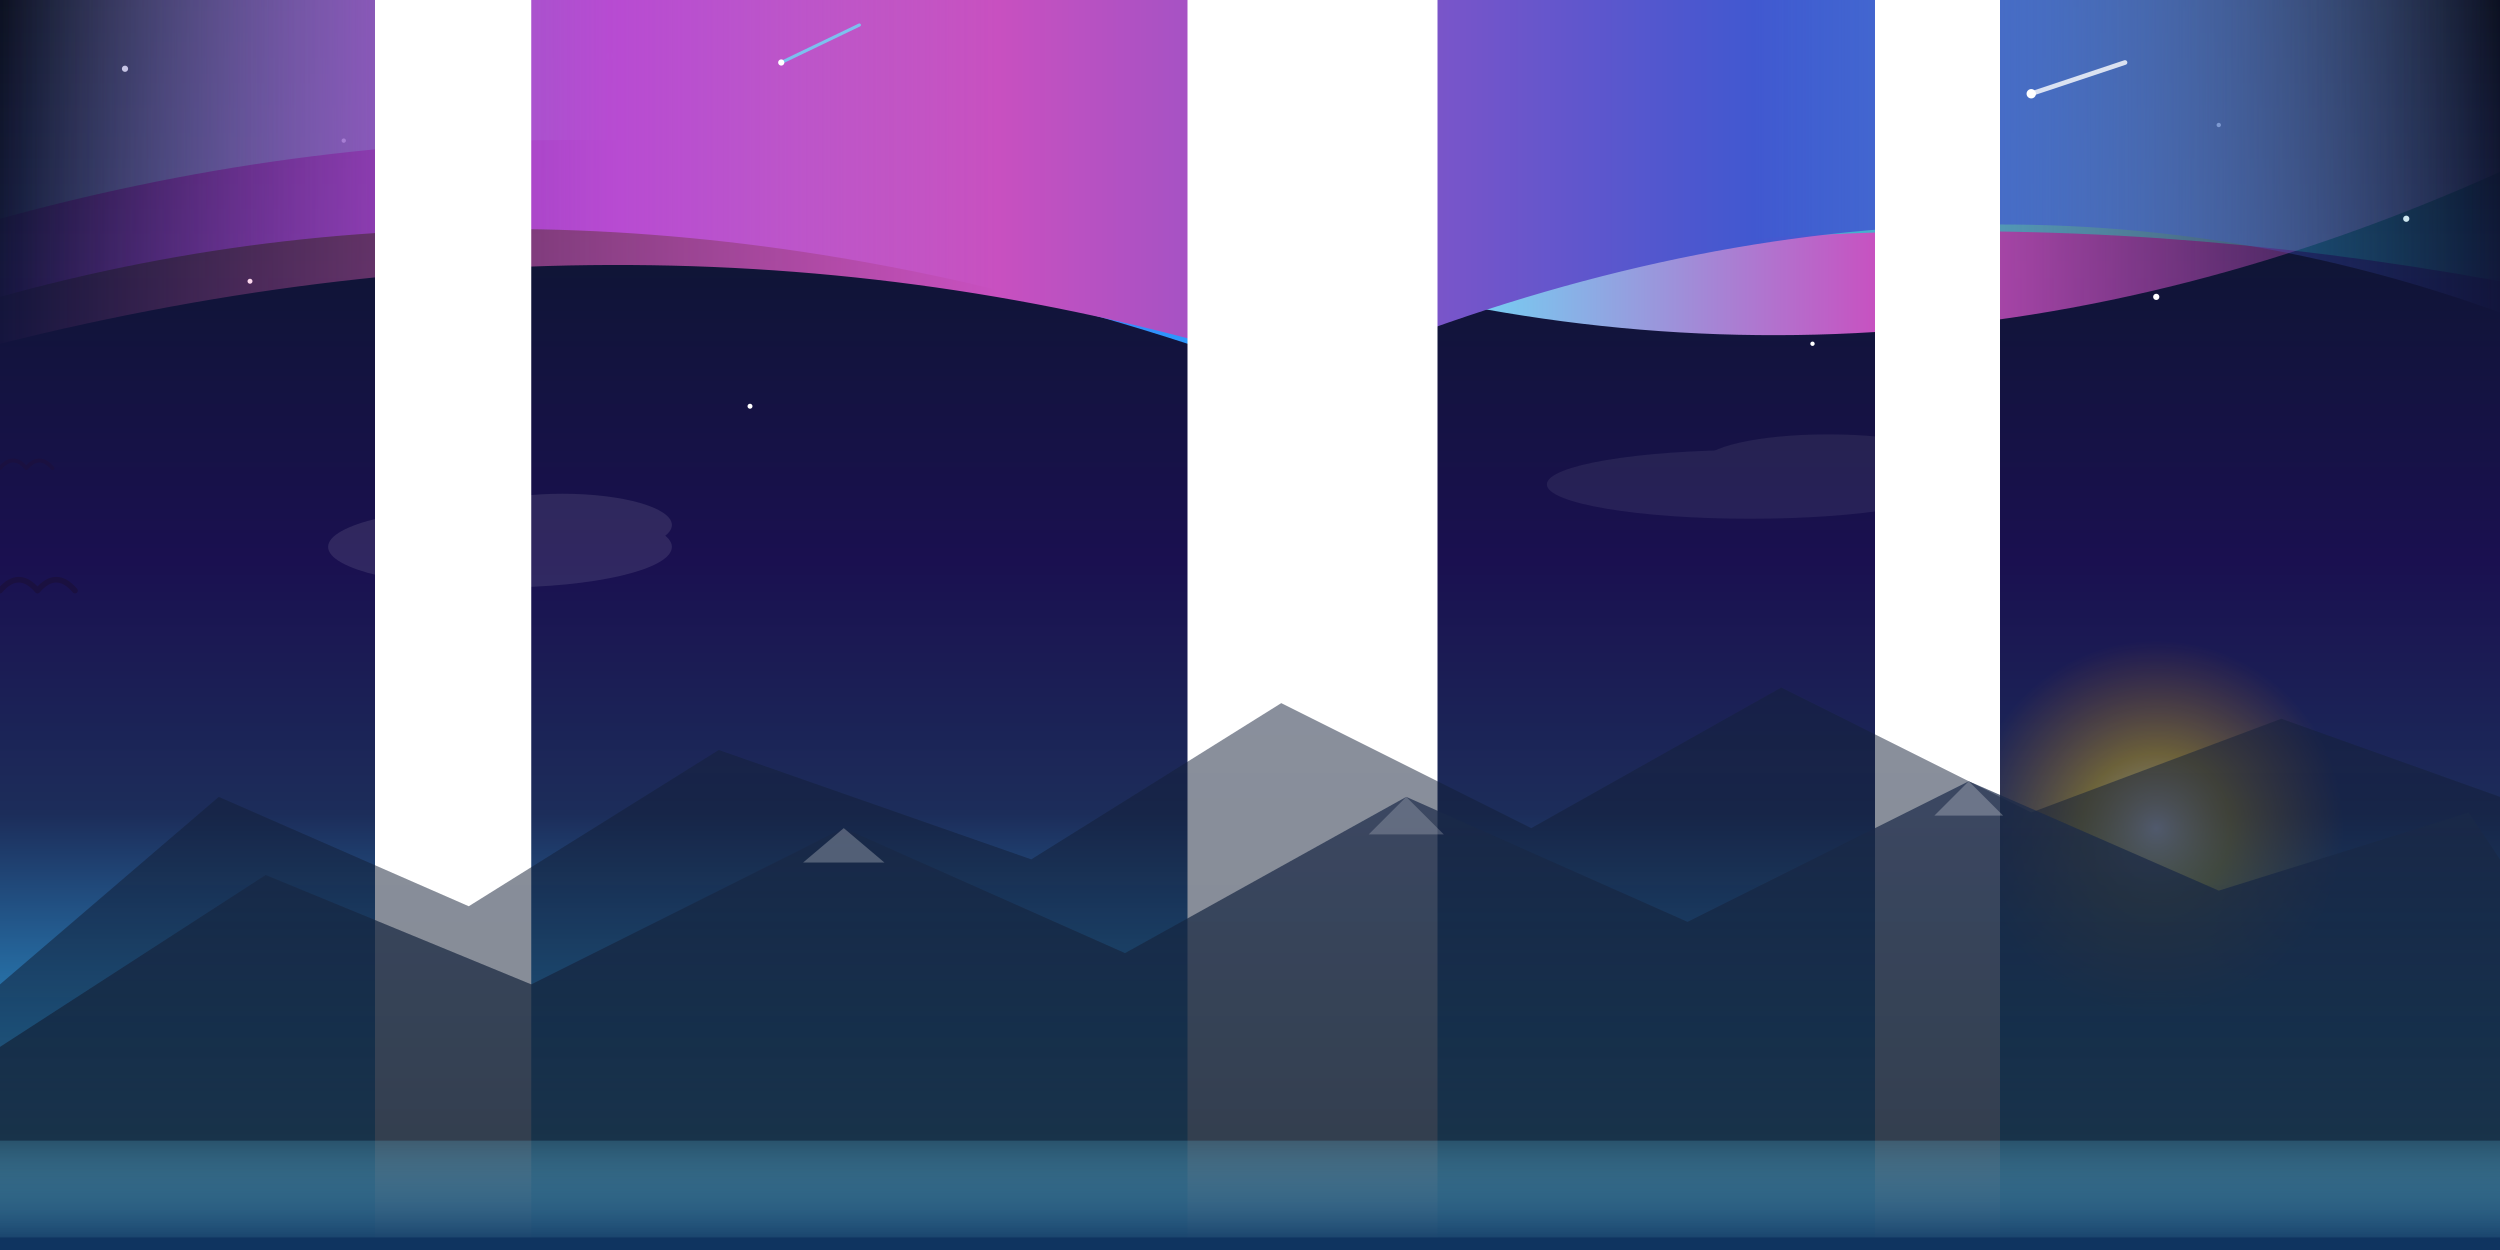
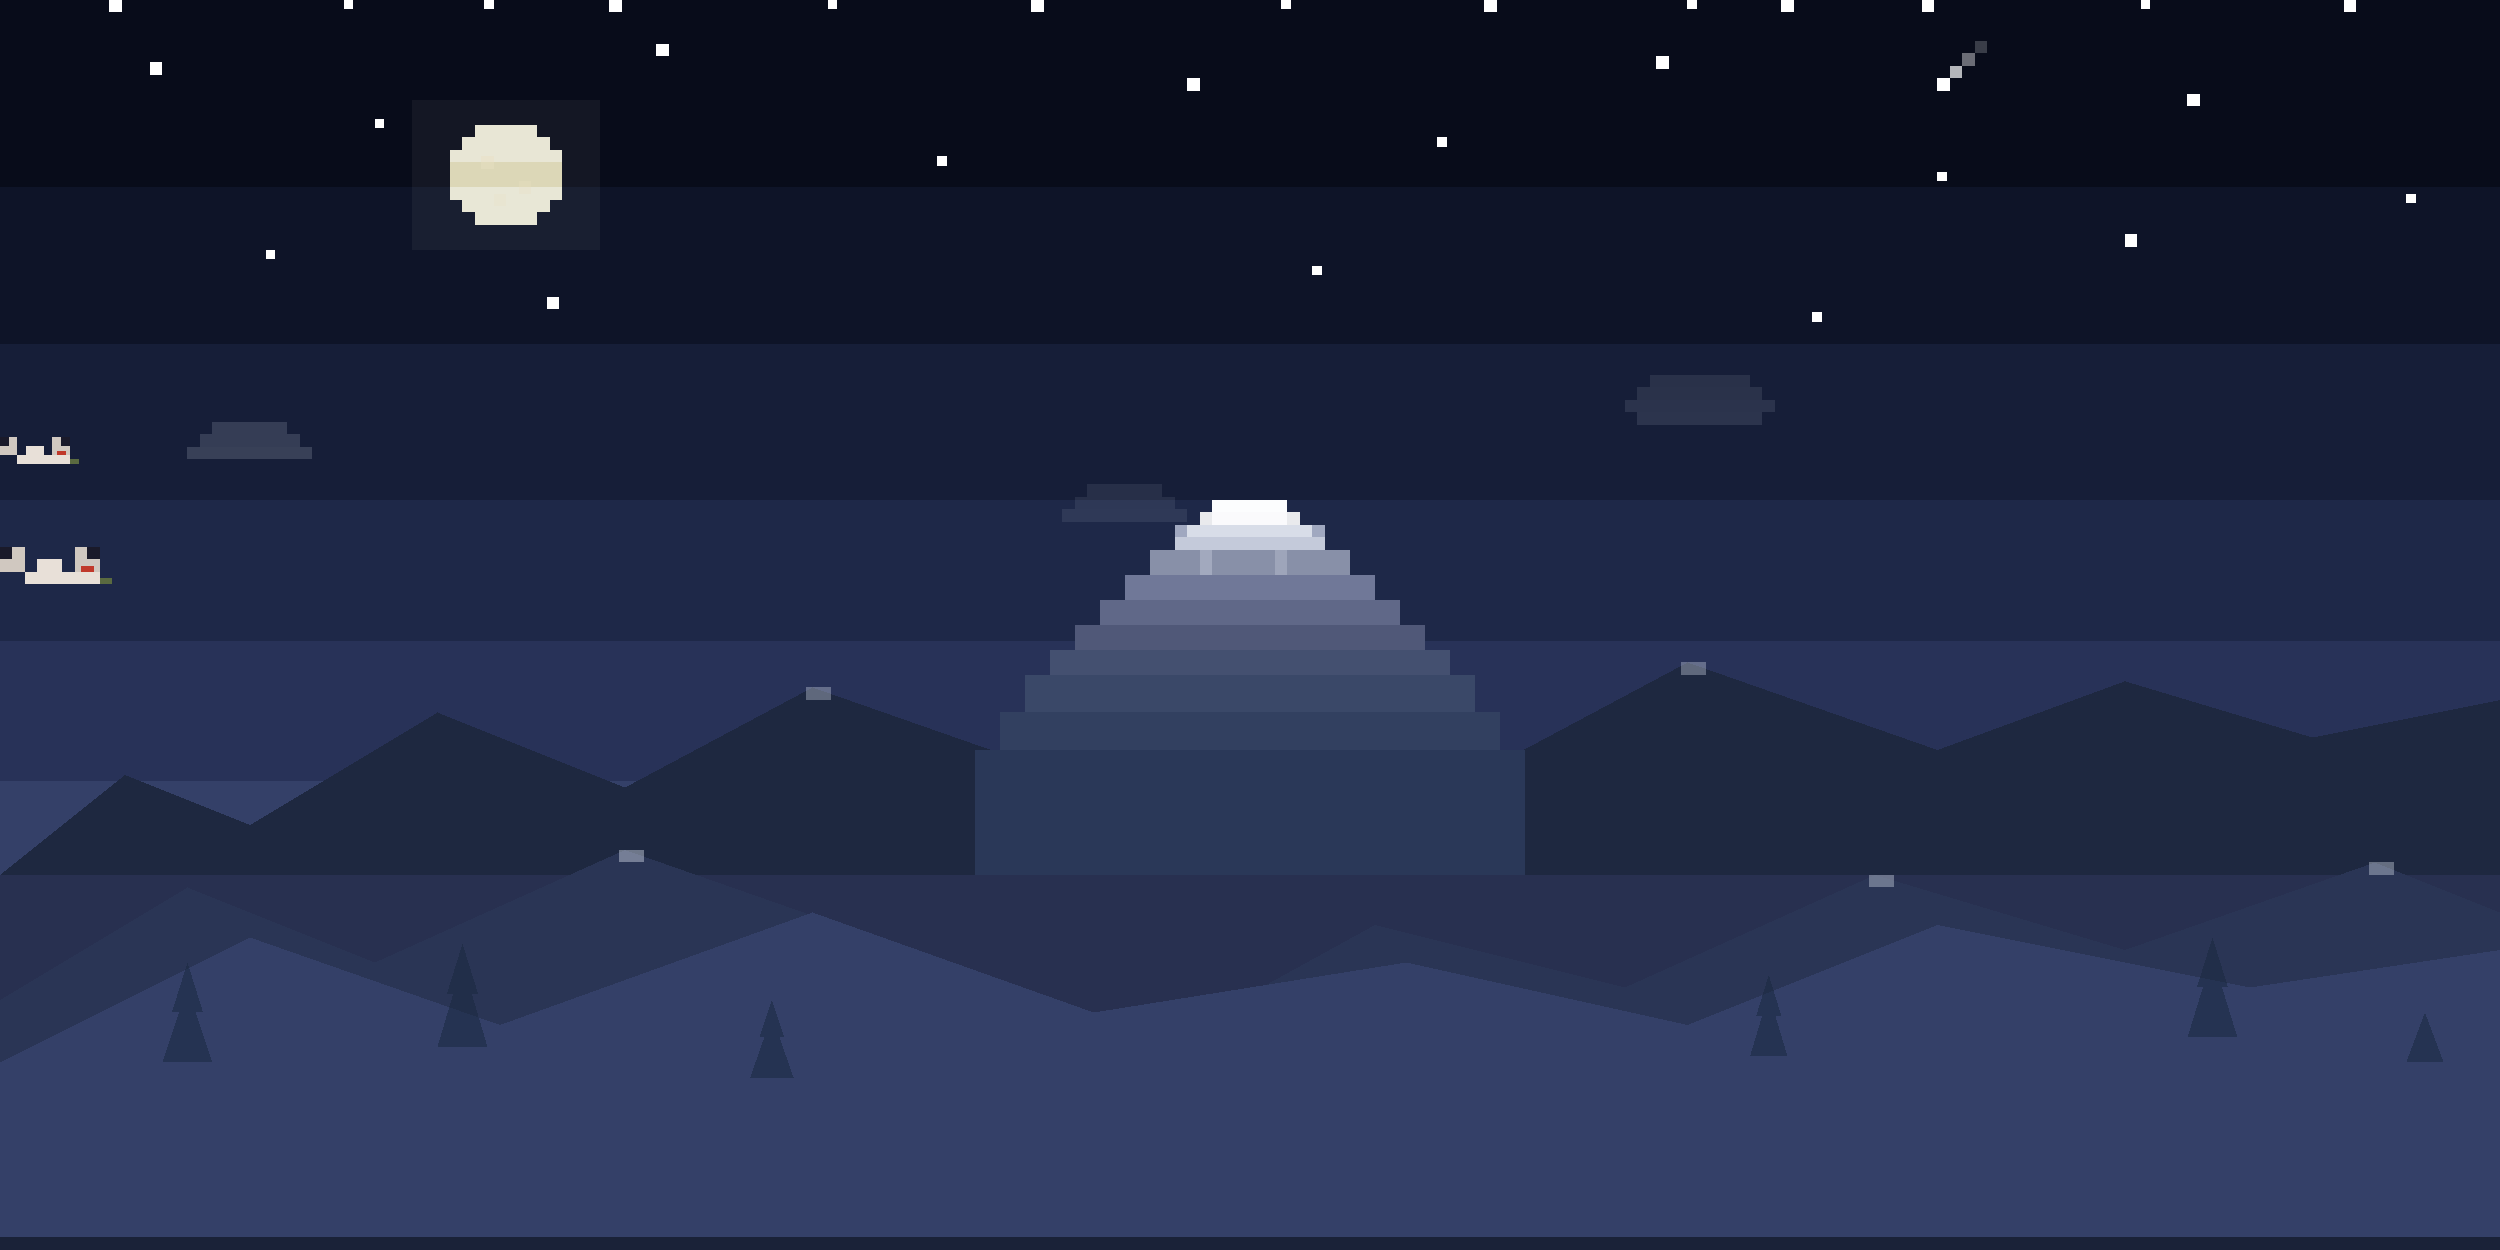
<svg xmlns="http://www.w3.org/2000/svg" fill="none" viewBox="0 0 800 400" width="800" height="400">
  <defs>
    <style>
      /*  */
-       @keyframes twinkle     { 0%,100%{ opacity:.15 } 50%{ opacity:.9 } }
-       @keyframes auroraPulse1{ 0%,100%{ opacity:.25; transform:translateX(0) } 50%{ opacity:.5; transform:translateX(15px) } }
-       @keyframes auroraPulse2{ 0%,100%{ opacity:.15; transform:translateX(0) } 50%{ opacity:.35; transform:translateX(-12px) } }
-       @keyframes auroraPulse3{ 0%,100%{ opacity:.1;  transform:translateX(0) } 50%{ opacity:.3; transform:translateX(10px) } }
-       @keyframes shoot1{ 0%{ transform:translate(0,0); opacity:0 } 4%{ opacity:1 } 12%{ transform:translate(-250px,60px); opacity:0 } 100%{ opacity:0 } }
-       @keyframes shoot2{ 0%{ transform:translate(0,0); opacity:0 } 5%{ opacity:.8 } 15%{ transform:translate(-200px,70px); opacity:0 } 100%{ opacity:0 } }
-       @keyframes driftR { 0%,100%{ transform:translateX(0) } 50%{ transform:translateX(30px) } }
-       @keyframes driftL { 0%,100%{ transform:translateX(0) } 50%{ transform:translateX(-25px) } }
-       @keyframes flyL   { 0%{ transform:translateX(850px) } 100%{ transform:translateX(-120px) } }
-       @keyframes flyR   { 0%{ transform:translateX(-120px) scaleX(-1) } 100%{ transform:translateX(850px) scaleX(-1) } }
-       @keyframes glide  { 0%,100%{ transform:translateY(0) } 50%{ transform:translateY(-8px) } }
-       @keyframes sunP   { 0%,100%{ opacity:.5 } 50%{ opacity:.75 } }
-       @keyframes rayS   { 0%,100%{ opacity:.04; transform:skewX(-15deg) } 50%{ opacity:.1; transform:skewX(-15deg) translateX(10px) } }
+       .px { shape-rendering: crispEdges; }

-       .star     { animation:twinkle 4s ease-in-out infinite }
-       .star-s   { animation:twinkle 6s ease-in-out infinite }
-       .au1      { animation:auroraPulse1 10s ease-in-out infinite }
-       .au2      { animation:auroraPulse2 13s ease-in-out infinite }
-       .au3      { animation:auroraPulse3 16s ease-in-out infinite }
-       .sh1      { animation:shoot1 9s linear infinite }
-       .sh2      { animation:shoot2 13s linear infinite; animation-delay:5s }
-       .cl-r     { animation:driftR 25s ease-in-out infinite }
-       .cl-l     { animation:driftL 30s ease-in-out infinite }
-       .b-l      { animation:flyL 18s linear infinite }
-       .b-r      { animation:flyR 24s linear infinite }
-       .b-bob    { animation:glide 3s ease-in-out infinite }
-       .sg       { animation:sunP 6s ease-in-out infinite }
-       .sr       { animation:rayS 7s ease-in-out infinite alternate }
+       @keyframes twinkle  { 0%,100%{ opacity:.15 } 50%{ opacity:.9 } }
+       @keyframes snowF    { 0%{ transform:translateY(-20px); opacity:0 } 10%{ opacity:.8 } 90%{ opacity:.4 } 100%{ transform:translateY(420px); opacity:0 } }
+       @keyframes snowD    { 0%{ transform:translateY(-15px) translateX(0); opacity:0 } 10%{ opacity:.6 } 100%{ transform:translateY(420px) translateX(16px); opacity:0 } }
+       @keyframes craneL   { 0%{ transform:translateX(860px) } 100%{ transform:translateX(-120px) } }
+       @keyframes craneR   { 0%{ transform:translateX(-100px) scaleX(-1) } 100%{ transform:translateX(860px) scaleX(-1) } }
+       @keyframes glide    { 0%,100%{ transform:translateY(0) } 50%{ transform:translateY(-6px) } }
+       @keyframes moonP    { 0%,100%{ opacity:.08 } 50%{ opacity:.18 } }
+       @keyframes cDrift   { 0%,100%{ transform:translateX(0) } 50%{ transform:translateX(20px) } }
+       @keyframes cDriftB  { 0%,100%{ transform:translateX(0) } 50%{ transform:translateX(-16px) } }
+       @keyframes shootS   { 0%{ transform:translate(0,0); opacity:0 } 5%{ opacity:1 } 14%{ transform:translate(-200px,48px); opacity:0 } 100%{ opacity:0 } }
+ 
+       .tw  { animation:twinkle 4s ease-in-out infinite }
+       .tws { animation:twinkle 6s ease-in-out infinite }
+       .sf  { animation:snowF 6s linear infinite }
+       .sd  { animation:snowDrift 8s linear infinite }
+       .cL  { animation:craneL 22s linear infinite }
+       .cR  { animation:craneR 30s linear infinite }
+       .cG  { animation:glide 3s ease-in-out infinite }
+       .mP  { animation:moonP 5s ease-in-out infinite }
+       .cD  { animation:cDrift 25s ease-in-out infinite }
+       .cDB { animation:cDriftB 30s ease-in-out infinite }
+       .shS { animation:shootS 10s linear infinite }
      /*  */
    </style>
-     <linearGradient id="sky" x1="0" y1="0" x2="0" y2="1">
-       <stop offset="0%" stop-color="#070b1a" />
-       <stop offset="20%" stop-color="#0f1535" />
-       <stop offset="45%" stop-color="#1a1050" />
-       <stop offset="65%" stop-color="#1c2d5a" />
-       <stop offset="82%" stop-color="#2980b9" />
-       <stop offset="100%" stop-color="#6dd5fa" />
-     </linearGradient>
-     <linearGradient id="ag1" x1="0" y1="0" x2="1" y2="0">
-       <stop offset="0%" stop-color="#00ff87" stop-opacity="0" />
-       <stop offset="30%" stop-color="#00ff87" />
-       <stop offset="55%" stop-color="#60efff" />
-       <stop offset="75%" stop-color="#c850c0" />
-       <stop offset="100%" stop-color="#c850c0" stop-opacity="0" />
-     </linearGradient>
-     <linearGradient id="ag2" x1="0" y1="0" x2="1" y2="0">
-       <stop offset="0%" stop-color="#7b2ff7" stop-opacity="0" />
-       <stop offset="25%" stop-color="#7b2ff7" />
-       <stop offset="60%" stop-color="#00d2ff" />
-       <stop offset="100%" stop-color="#00ff87" stop-opacity="0" />
-     </linearGradient>
-     <linearGradient id="ag3" x1="0" y1="0" x2="1" y2="0">
-       <stop offset="0%" stop-color="#ff6eb4" stop-opacity="0" />
-       <stop offset="40%" stop-color="#c850c0" />
-       <stop offset="70%" stop-color="#4158d0" />
-       <stop offset="100%" stop-color="#4158d0" stop-opacity="0" />
-     </linearGradient>
-     <linearGradient id="m1" x1="0" y1="0" x2="0" y2="1">
-       <stop offset="0%" stop-color="#1a2a4a" />
-       <stop offset="100%" stop-color="#0d1b2a" />
-     </linearGradient>
-     <linearGradient id="m2" x1="0" y1="0" x2="0" y2="1">
-       <stop offset="0%" stop-color="#14203a" />
-       <stop offset="100%" stop-color="#0a1628" />
-     </linearGradient>
-     <radialGradient id="sun" cx="50%" cy="50%" r="50%">
-       <stop offset="0%" stop-color="#fff7e6" />
-       <stop offset="40%" stop-color="#ffcc02" stop-opacity=".7" />
-       <stop offset="100%" stop-color="#ff8c00" stop-opacity="0" />
-     </radialGradient>
-     <linearGradient id="hf" x1="0" y1="0" x2="0" y2="1">
-       <stop offset="0%" stop-color="#6dd5fa" stop-opacity=".2" />
-       <stop offset="100%" stop-color="#0f3460" />
-     </linearGradient>
-     <path id="bV" d="M0,4 Q6,-3 12,4 M12,4 Q18,-3 24,4" stroke="#1a1040" stroke-width="1.8" fill="none" stroke-linecap="round" />
+     <g id="crane" class="px">
+       <rect x="8" y="8" width="16" height="4" fill="#e8e0d8" />
+       <rect x="12" y="4" width="8" height="4" fill="#e8e0d8" />
+       <rect x="0" y="4" width="8" height="4" fill="#d0c8c0" />
+       <rect x="24" y="4" width="8" height="4" fill="#d0c8c0" />
+       <rect x="4" y="0" width="4" height="4" fill="#d0c8c0" />
+       <rect x="24" y="0" width="4" height="4" fill="#d0c8c0" />
+       <rect x="0" y="0" width="4" height="4" fill="#1a1a2a" />
+       <rect x="28" y="0" width="4" height="4" fill="#1a1a2a" />
+       <rect x="24" y="8" width="4" height="4" fill="#e8e0d8" />
+       <rect x="28" y="8" width="4" height="4" fill="#e8e0d8" />
+       <rect x="26" y="6" width="4" height="2" fill="#c0392b" />
+       <rect x="32" y="10" width="4" height="2" fill="#5a6a40" />
+     </g>
+     <g id="cloud" class="px">
+       <rect x="8" y="0" width="24" height="4" fill="#c0c8d8" />
+       <rect x="4" y="4" width="32" height="4" fill="#c0c8d8" />
+       <rect x="0" y="8" width="40" height="4" fill="#d0d8e4" />
+     </g>
+     <g id="cloudB" class="px">
+       <rect x="8" y="0" width="32" height="4" fill="#b8c0d0" />
+       <rect x="4" y="4" width="40" height="4" fill="#c0c8d8" />
+       <rect x="0" y="8" width="48" height="4" fill="#d0d8e4" />
+       <rect x="4" y="12" width="40" height="4" fill="#d8e0ea" />
+     </g>
  </defs>
-   <rect width="800" height="400" fill="url(#sky)" />
-   <circle cx="40" cy="22" r="1" fill="#fff" class="star" />
-   <circle cx="110" cy="45" r=".7" fill="#fff" class="star" style="animation-delay:1.5s" />
-   <circle cx="195" cy="18" r="1.2" fill="#fff" class="star-s" style="animation-delay:.6s" />
-   <circle cx="270" cy="60" r=".8" fill="#fff" class="star" style="animation-delay:2.2s" />
-   <circle cx="340" cy="30" r="1" fill="#fff" class="star-s" style="animation-delay:.9s" />
-   <circle cx="420" cy="50" r=".6" fill="#fff" class="star" style="animation-delay:3s" />
-   <circle cx="495" cy="25" r="1.1" fill="#fff" class="star" style="animation-delay:1.8s" />
-   <circle cx="570" cy="65" r=".9" fill="#fff" class="star-s" style="animation-delay:.3s" />
-   <circle cx="630" cy="15" r="1.3" fill="#fff" class="star" style="animation-delay:2.5s" />
-   <circle cx="710" cy="40" r=".7" fill="#fff" class="star" style="animation-delay:1.1s" />
-   <circle cx="770" cy="70" r="1" fill="#fff" class="star-s" style="animation-delay:3.5s" />
-   <circle cx="80" cy="90" r=".8" fill="#fff" class="star" style="animation-delay:.4s" />
-   <circle cx="160" cy="105" r="1.1" fill="#fff" class="star-s" style="animation-delay:2.8s" />
-   <circle cx="310" cy="85" r=".6" fill="#fff" class="star" style="animation-delay:1.3s" />
-   <circle cx="450" cy="100" r=".9" fill="#fff" class="star" style="animation-delay:.7s" />
-   <circle cx="580" cy="110" r=".7" fill="#fff" class="star-s" style="animation-delay:2s" />
-   <circle cx="690" cy="95" r="1" fill="#fff" class="star" style="animation-delay:3.2s" />
-   <circle cx="240" cy="130" r=".8" fill="#fff" class="star-s" style="animation-delay:1.6s" />
-   <path d="M0,70 Q200,15 400,80 Q600,145 800,55 L800,0 L0,0Z" fill="url(#ag1)" class="au1" />
-   <path d="M0,95 Q180,45 380,110 Q580,50 800,90 L800,0 L0,0Z" fill="url(#ag2)" class="au2" />
-   <path d="M0,110 Q220,55 420,120 Q620,35 800,100 L800,0 L0,0Z" fill="url(#ag3)" class="au3" />
-   <g class="sh1" transform="translate(650,30)">
-     <line x1="0" y1="0" x2="30" y2="-10" stroke="#fff" stroke-width="1.5" stroke-linecap="round" opacity=".8" />
-     <circle r="1.5" fill="#fff" />
+   <rect y="0" width="800" height="60" fill="#080c1a" class="px" />
+   <rect y="60" width="800" height="50" fill="#0e1428" class="px" />
+   <rect y="110" width="800" height="50" fill="#161e38" class="px" />
+   <rect y="160" width="800" height="45" fill="#1e2848" class="px" />
+   <rect y="205" width="800" height="45" fill="#283258" class="px" />
+   <rect y="250" width="800" height="40" fill="#344068" class="px" />
+   <rect y="290" width="800" height="40" fill="#425078" class="px" />
+   <rect y="330" width="800" height="35" fill="#506088" class="px" />
+   <rect y="365" width="800" height="35" fill="#607098" class="px" />
+   <rect x="48" y="20" width="4" height="4" fill="#fff" class="px tw" />
+   <rect x="120" y="38" width="3" height="3" fill="#fff" class="px tw" style="animation-delay:1.2s" />
+   <rect x="210" y="14" width="4" height="4" fill="#fff" class="px tws" style="animation-delay:.6s" />
+   <rect x="300" y="50" width="3" height="3" fill="#fff" class="px tw" style="animation-delay:2s" />
+   <rect x="380" y="25" width="4" height="4" fill="#fff" class="px tw" style="animation-delay:.8s" />
+   <rect x="460" y="44" width="3" height="3" fill="#fff" class="px tws" style="animation-delay:3s" />
+   <rect x="530" y="18" width="4" height="4" fill="#fff" class="px tw" style="animation-delay:1.5s" />
+   <rect x="620" y="55" width="3" height="3" fill="#fff" class="px tw" style="animation-delay:2.5s" />
+   <rect x="700" y="30" width="4" height="4" fill="#fff" class="px tws" style="animation-delay:.3s" />
+   <rect x="770" y="62" width="3" height="3" fill="#fff" class="px tw" style="animation-delay:1.8s" />
+   <rect x="85" y="80" width="3" height="3" fill="#fff" class="px tws" style="animation-delay:3.5s" />
+   <rect x="175" y="95" width="4" height="4" fill="#fff" class="px tw" style="animation-delay:1s" />
+   <rect x="420" y="85" width="3" height="3" fill="#fff" class="px tw" style="animation-delay:2.8s" />
+   <rect x="580" y="100" width="3" height="3" fill="#fff" class="px tws" style="animation-delay:.5s" />
+   <rect x="680" y="75" width="4" height="4" fill="#fff" class="px tw" style="animation-delay:2.2s" />
+   <g transform="translate(140, 40)" class="px">
+     <rect x="12" y="0" width="20" height="4" fill="#fffde8" opacity=".9" />
+     <rect x="8" y="4" width="28" height="4" fill="#fffde8" opacity=".9" />
+     <rect x="4" y="8" width="36" height="4" fill="#fffde8" opacity=".9" />
+     <rect x="4" y="12" width="36" height="4" fill="#fff8d0" opacity=".85" />
+     <rect x="4" y="16" width="36" height="4" fill="#fff8d0" opacity=".85" />
+     <rect x="4" y="20" width="36" height="4" fill="#fffde8" opacity=".9" />
+     <rect x="8" y="24" width="28" height="4" fill="#fffde8" opacity=".9" />
+     <rect x="12" y="28" width="20" height="4" fill="#fffde8" opacity=".9" />
+     <rect x="14" y="10" width="4" height="4" fill="#e8dfc0" opacity=".4" />
+     <rect x="26" y="18" width="4" height="4" fill="#e8dfc0" opacity=".3" />
+     <rect x="18" y="22" width="4" height="4" fill="#e8dfc0" opacity=".25" />
  </g>
-   <g class="sh2" transform="translate(250,20)">
-     <line x1="0" y1="0" x2="25" y2="-12" stroke="#60efff" stroke-width="1" stroke-linecap="round" opacity=".7" />
-     <circle r="1" fill="#fff" />
+   <rect x="132" y="32" width="60" height="48" fill="#fffde8" opacity=".05" class="mP px" />
+   <g class="shS" transform="translate(620, 25)">
+     <rect x="0" y="0" width="4" height="4" fill="#fff" class="px" />
+     <rect x="4" y="-4" width="4" height="4" fill="#fff" opacity=".7" class="px" />
+     <rect x="8" y="-8" width="4" height="4" fill="#fff" opacity=".4" class="px" />
+     <rect x="12" y="-12" width="4" height="4" fill="#fff" opacity=".2" class="px" />
  </g>
-   <circle cx="690" cy="265" r="60" fill="url(#sun)" opacity=".5" class="sg" />
-   <rect x="120" y="0" width="50" height="400" fill="#fff" class="sr" />
-   <rect x="380" y="0" width="80" height="400" fill="#fff" class="sr" style="animation-delay:2s" />
-   <rect x="600" y="0" width="40" height="400" fill="#fff" class="sr" style="animation-delay:1s" />
-   <path d="M0,315 L70,255 L150,290 L230,240 L330,275 L410,225 L490,265 L570,220 L650,260 L730,230 L800,255 L800,400 L0,400Z" fill="url(#m2)" opacity=".5" />
-   <path d="M0,335 L85,280 L170,315 L270,265 L360,305 L450,255 L540,295 L630,250 L710,285 L790,260 L800,275 L800,400 L0,400Z" fill="url(#m1)" opacity=".7" />
-   <path d="M270,265 L283,276 L257,276Z" fill="#fff" opacity=".25" />
-   <path d="M450,255 L462,267 L438,267Z" fill="#fff" opacity=".2" />
-   <path d="M630,250 L641,261 L619,261Z" fill="#fff" opacity=".25" />
-   <g class="cl-r" opacity=".1">
-     <ellipse cx="160" cy="175" rx="55" ry="13" fill="#fff" />
-     <ellipse cx="180" cy="168" rx="35" ry="10" fill="#fff" />
+   <g class="cD">
+     <use href="#cloud" x="60" y="135" opacity=".18" />
  </g>
-   <g class="cl-l" opacity=".07">
-     <ellipse cx="560" cy="155" rx="65" ry="11" fill="#fff" />
-     <ellipse cx="585" cy="148" rx="40" ry="9" fill="#fff" />
+   <g class="cDB">
+     <use href="#cloudB" x="520" y="120" opacity=".12" />
  </g>
-   <g class="b-l">
-     <g class="b-bob">
-       <use href="#bV" y="185" />
+   <g class="cD" style="animation-delay:-10s">
+     <use href="#cloud" x="340" y="155" opacity=".1" />
+   </g>
+   <g class="px">
+     <rect x="0" y="280" width="800" height="120" fill="#283050" />
+     <polygon points="0,280 40,248 80,264 140,228 200,252 260,220 340,248 400,216 480,244 540,212 620,240 680,218 740,236 800,224 800,280 0,280" fill="#1e2840" />
+     <rect x="258" y="220" width="8" height="4" fill="#c0c8d8" opacity=".4" />
+     <rect x="398" y="216" width="8" height="4" fill="#c0c8d8" opacity=".35" />
+     <rect x="538" y="212" width="8" height="4" fill="#c0c8d8" opacity=".4" />
+   </g>
+   <g transform="translate(340, 160)" class="px">
+     <rect x="48" y="0" width="24" height="8" fill="#c8d0e0" />
+     <rect x="36" y="8" width="48" height="8" fill="#a0a8c0" />
+     <rect x="28" y="16" width="64" height="8" fill="#8890a8" />
+     <rect x="20" y="24" width="80" height="8" fill="#707898" />
+     <rect x="12" y="32" width="96" height="8" fill="#606888" />
+     <rect x="4" y="40" width="112" height="8" fill="#505878" />
+     <rect x="-4" y="48" width="128" height="8" fill="#445070" />
+     <rect x="-12" y="56" width="144" height="12" fill="#3a4868" />
+     <rect x="-20" y="68" width="160" height="12" fill="#324060" />
+     <rect x="-28" y="80" width="176" height="40" fill="#2a3858" />
+     <rect x="48" y="0" width="24" height="4" fill="#ffffff" opacity=".95" />
+     <rect x="44" y="4" width="32" height="4" fill="#ffffff" opacity=".9" />
+     <rect x="40" y="8" width="40" height="4" fill="#f0f4fa" opacity=".7" />
+     <rect x="36" y="12" width="48" height="4" fill="#e8ecf4" opacity=".5" />
+     <rect x="44" y="16" width="4" height="8" fill="#e0e4f0" opacity=".3" />
+     <rect x="68" y="16" width="4" height="8" fill="#e0e4f0" opacity=".25" />
+   </g>
+   <g class="px">
+     <polygon points="0,320 60,284 120,308 200,272 280,300 360,340 440,296 520,316 600,280 680,304 760,276 800,292 800,400 0,400" fill="#2a3555" />
+     <polygon points="0,340 80,300 160,328 260,292 350,324 450,308 540,328 620,296 720,316 800,304 800,400 0,400" fill="#344068" />
+     <rect x="198" y="272" width="8" height="4" fill="#d0d8e4" opacity=".45" />
+     <rect x="598" y="280" width="8" height="4" fill="#d0d8e4" opacity=".4" />
+     <rect x="758" y="276" width="8" height="4" fill="#d0d8e4" opacity=".4" />
+   </g>
+   <g class="px" fill="#1a2840" opacity=".55">
+     <polygon points="52,340 60,316 68,340" />
+     <polygon points="55,324 60,308 65,324" />
+     <polygon points="140,335 148,308 156,335" />
+     <polygon points="143,318 148,302 153,318" />
+     <polygon points="700,332 708,306 716,332" />
+     <polygon points="703,316 708,300 713,316" />
+     <polygon points="560,338 566,318 572,338" />
+     <polygon points="562,325 566,312 570,325" />
+     <polygon points="240,345 247,325 254,345" />
+     <polygon points="243,332 247,320 251,332" />
+     <polygon points="770,340 776,324 782,340" />
+   </g>
+   <g class="cL">
+     <g class="cG">
+       <use href="#crane" x="0" y="175" />
    </g>
  </g>
-   <g class="b-r">
-     <g class="b-bob" style="animation-delay:1s">
-       <use href="#bV" y="210" transform="scale(.7)" />
+   <g class="cR">
+     <g class="cG" style="animation-delay:1.5s">
+       <use href="#crane" x="0" y="200" transform="scale(.7)" />
    </g>
  </g>
-   <rect x="0" y="365" width="800" height="35" fill="url(#hf)" />
-   <rect x="0" y="396" width="800" height="4" fill="#0f3460" />
+   <g class="px" fill="#fff">
+     <rect x="35" width="4" height="4" class="sf" style="animation-delay:0s" />
+     <rect x="110" width="3" height="3" class="sf" style="animation-delay:.8s; animation-duration:7s" />
+     <rect x="195" width="4" height="4" class="sf" style="animation-delay:2.2s" />
+     <rect x="265" width="3" height="3" class="sf" style="animation-delay:1.5s; animation-duration:8s" />
+     <rect x="330" width="4" height="4" class="sf" style="animation-delay:3s; animation-duration:5.5s" />
+     <rect x="410" width="3" height="3" class="sf" style="animation-delay:.3s; animation-duration:7.5s" />
+     <rect x="475" width="4" height="4" class="sf" style="animation-delay:2s" />
+     <rect x="540" width="3" height="3" class="sf" style="animation-delay:4s; animation-duration:6.5s" />
+     <rect x="615" width="4" height="4" class="sf" style="animation-delay:1.2s" />
+     <rect x="685" width="3" height="3" class="sf" style="animation-delay:2.8s; animation-duration:8s" />
+     <rect x="750" width="4" height="4" class="sf" style="animation-delay:.5s; animation-duration:6s" />
+     <rect x="155" width="3" height="3" class="sf" style="animation-delay:3.5s; animation-duration:7s" />
+     <rect x="570" width="4" height="4" class="sf" style="animation-delay:1.8s; animation-duration:5s" />
+   </g>
+   <rect x="0" y="396" width="800" height="4" fill="#1a2238" class="px" />
</svg>
